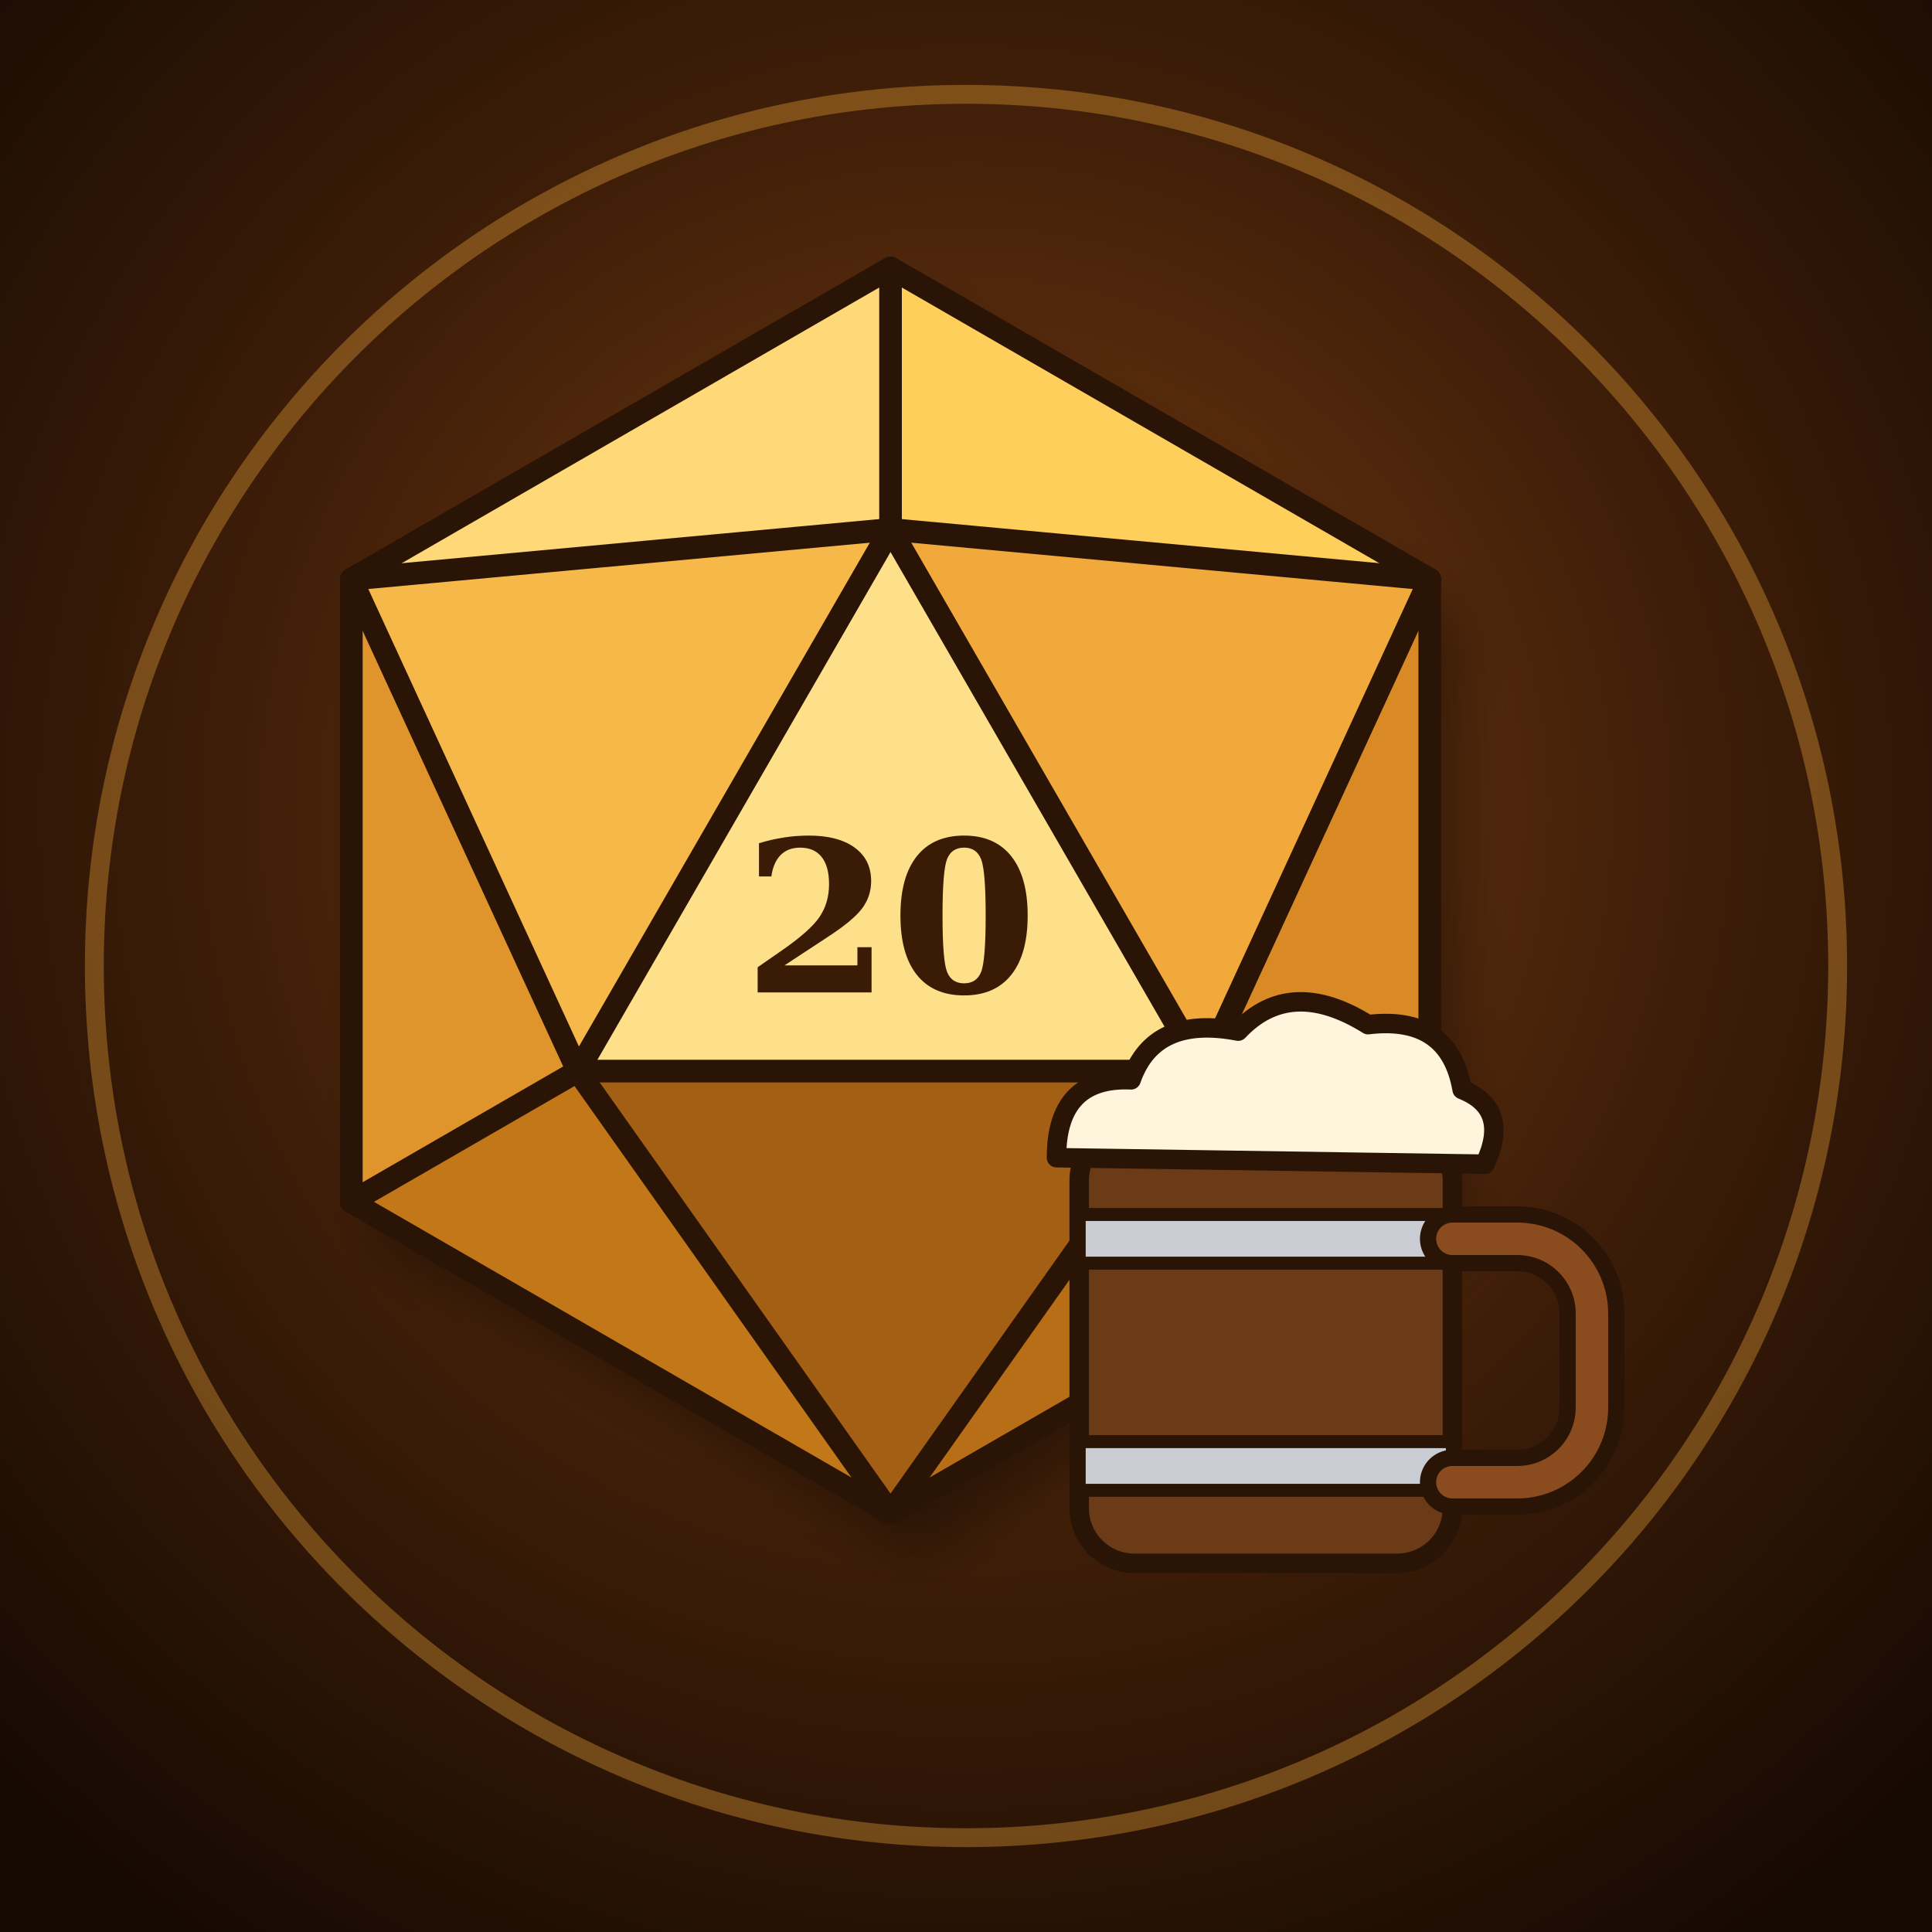
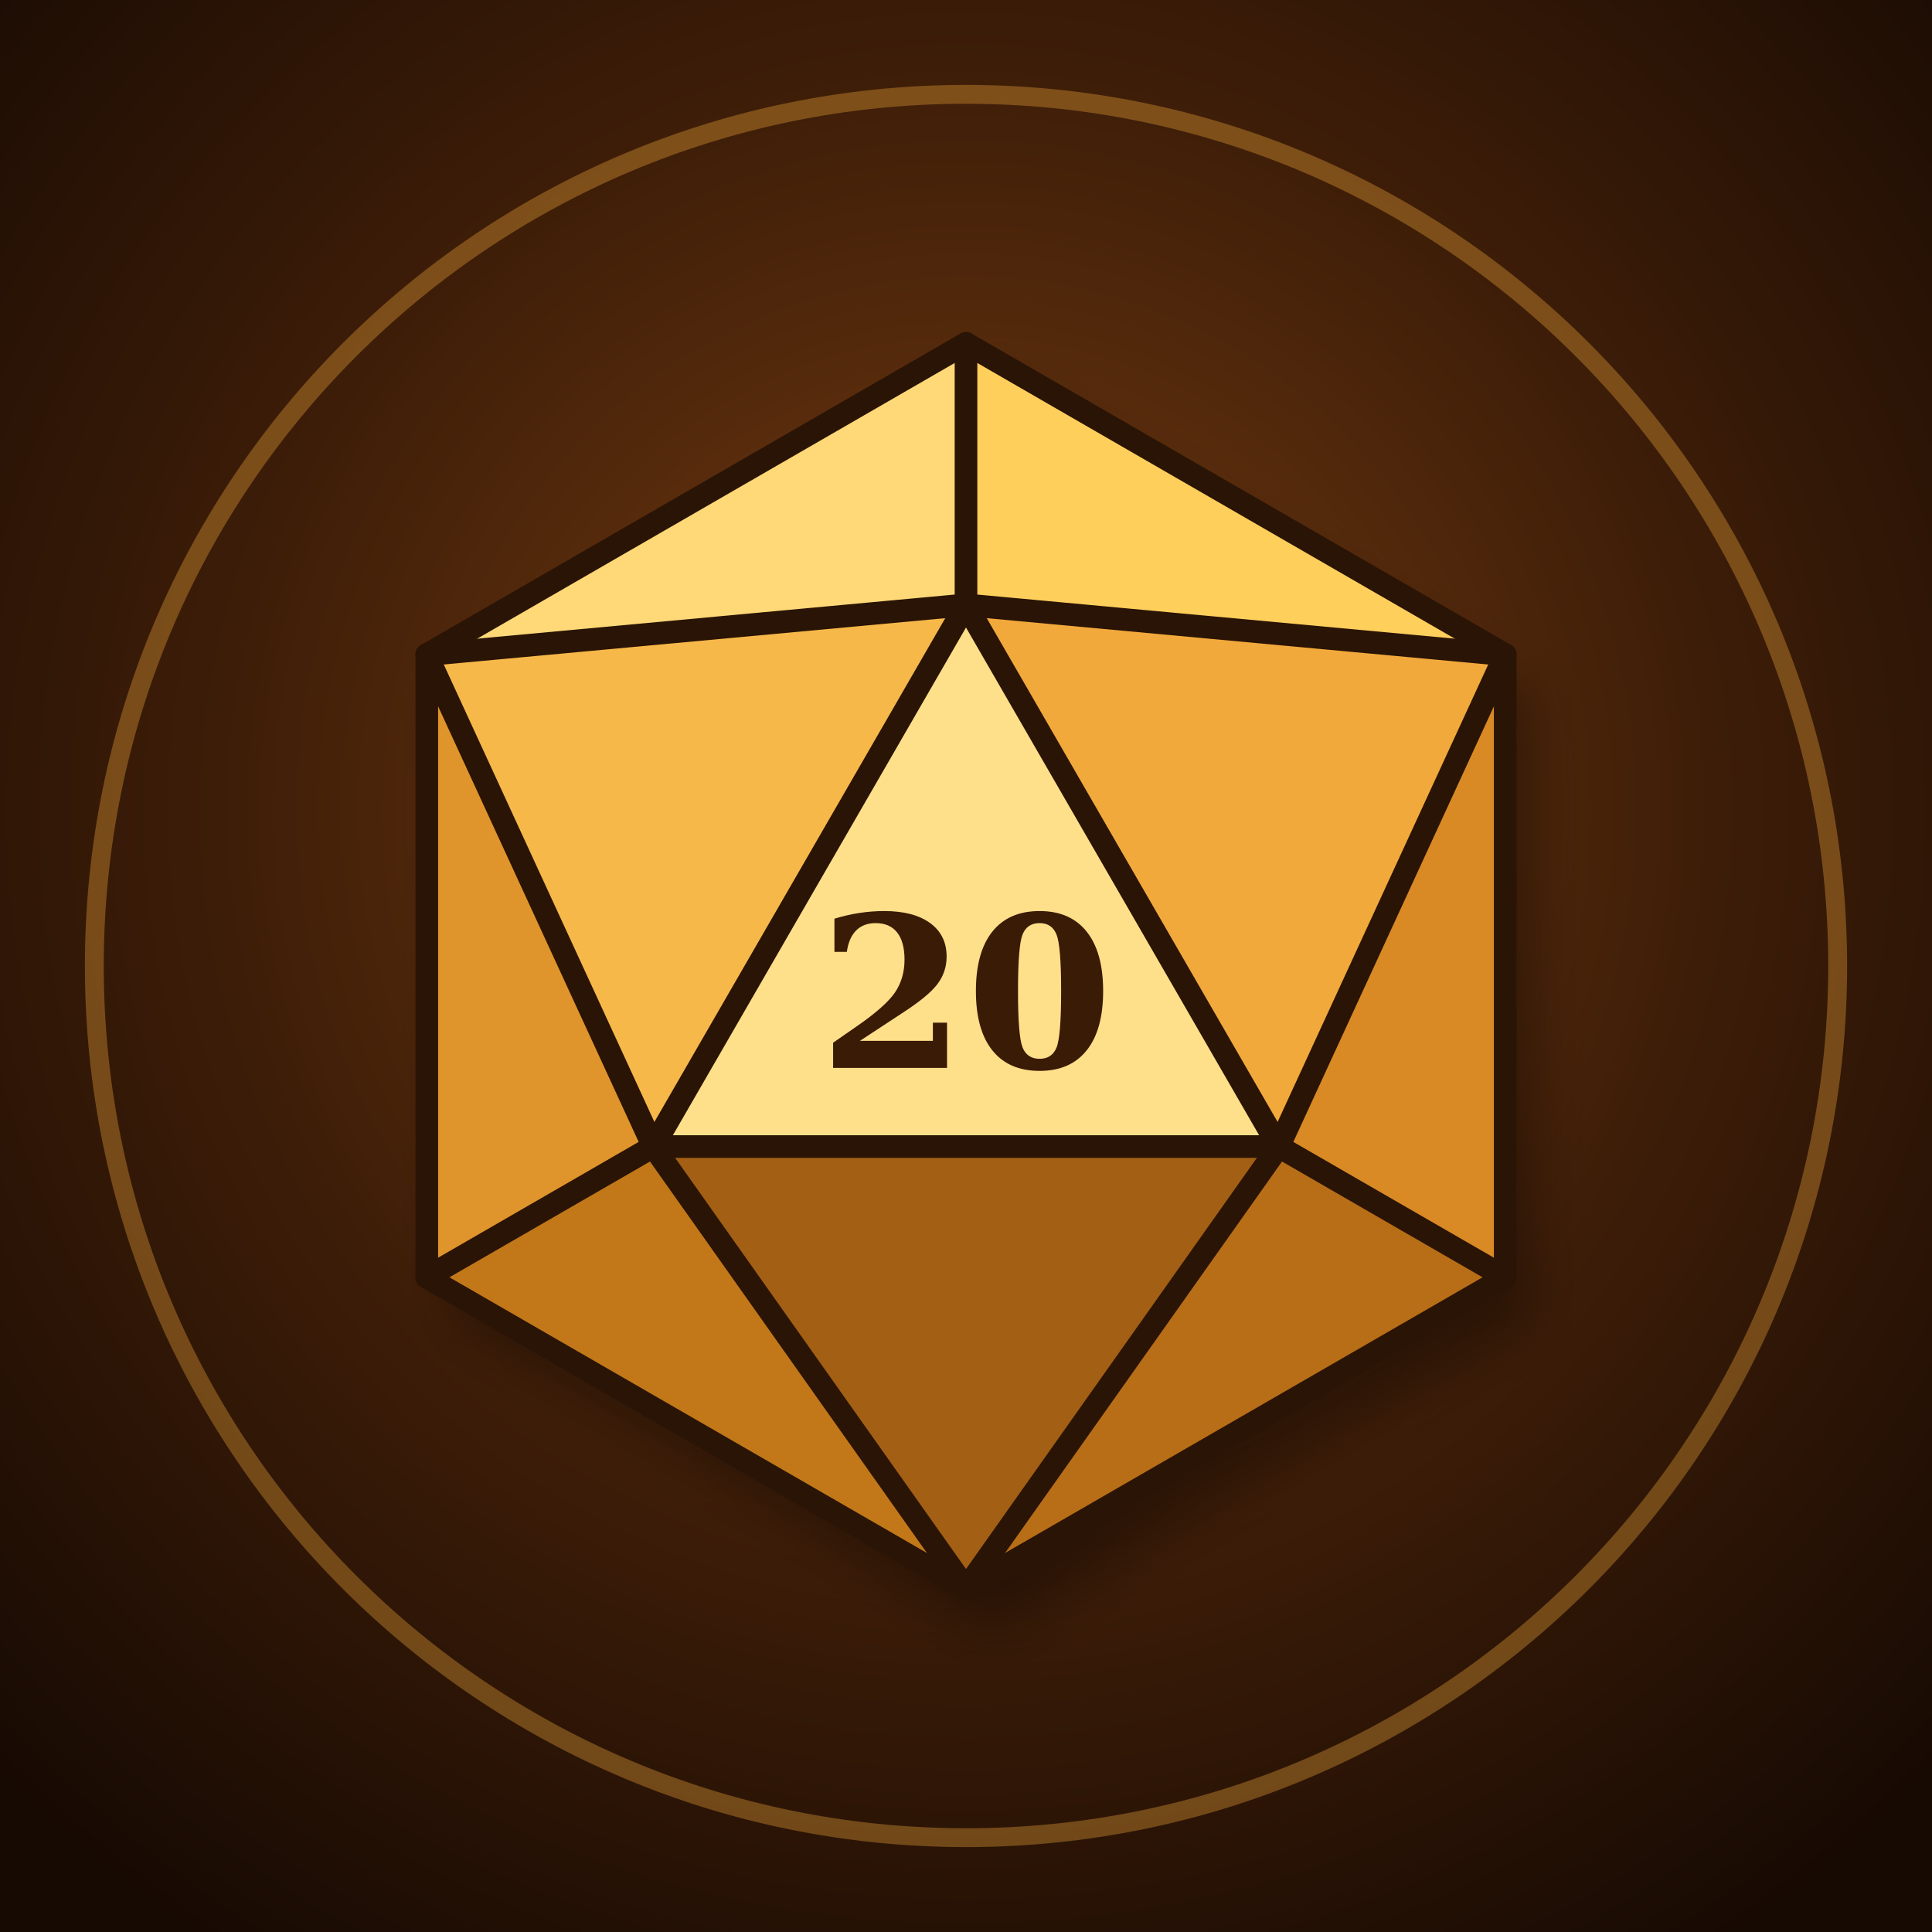
<svg xmlns="http://www.w3.org/2000/svg" width="1024" height="1024" viewBox="0 0 1024 1024">
  <defs>
    <radialGradient id="bg" cx="50%" cy="42%" r="70%">
      <stop offset="0" stop-color="#7a3e12" />
      <stop offset="0.55" stop-color="#3d1d08" />
      <stop offset="1" stop-color="#170a03" />
    </radialGradient>
    <filter id="blur">
      <feGaussianBlur stdDeviation="14" />
    </filter>
  </defs>
  <rect width="1024" height="1024" fill="url(#bg)" />
  <circle cx="512" cy="512" r="462" fill="none" stroke="#f2a93b" stroke-opacity="0.35" stroke-width="10" />
-   <g transform="translate(-40 -40)">
+   <g transform="translate(0 0)">
    <polygon points="512,182 797.788,347 797.788,677 512,842 226.212,677 226.212,347" fill="#000" opacity="0.35" transform="translate(14 22)" filter="url(#blur)" />
    <polygon points="512.0,320.6 512.0,182.0 797.8,347.0" fill="#ffcf5c" />
    <polygon points="512.0,320.6 226.2,347.0 512.0,182.0" fill="#ffd977" />
    <polygon points="512.0,320.6 797.8,347.0 677.8,607.7" fill="#f2a93b" />
    <polygon points="346.2,607.7 226.2,347.0 512.0,320.6" fill="#f7b84a" />
    <polygon points="677.8,607.7 797.8,347.0 797.8,677.0" fill="#d98a24" />
    <polygon points="346.2,607.7 226.2,677.0 226.2,347.0" fill="#e0952c" />
    <polygon points="677.8,607.7 797.8,677.0 512.0,842.0" fill="#b86e17" />
    <polygon points="346.2,607.7 512.0,842.0 226.2,677.0" fill="#c27819" />
    <polygon points="677.8,607.7 512.0,842.0 346.2,607.7" fill="#a35f13" />
    <polygon points="512.0,320.6 677.8,607.7 346.2,607.7" fill="#ffe08a" />
    <g stroke="#2a1405" stroke-width="12" stroke-linejoin="round" stroke-linecap="round" fill="none">
      <polygon points="512,182 797.788,347 797.788,677 512,842 226.212,677 226.212,347" />
      <line x1="512" y1="320.6" x2="677.757" y2="607.7" />
      <line x1="677.757" y1="607.7" x2="346.243" y2="607.7" />
      <line x1="346.243" y1="607.7" x2="512" y2="320.6" />
      <line x1="512" y1="320.6" x2="512" y2="182" />
      <line x1="512" y1="320.6" x2="797.788" y2="347" />
      <line x1="512" y1="320.6" x2="226.212" y2="347" />
      <line x1="677.757" y1="607.7" x2="797.788" y2="347" />
      <line x1="677.757" y1="607.7" x2="797.788" y2="677" />
      <line x1="677.757" y1="607.7" x2="512" y2="842" />
      <line x1="346.243" y1="607.7" x2="512" y2="842" />
      <line x1="346.243" y1="607.7" x2="226.212" y2="677" />
      <line x1="346.243" y1="607.7" x2="226.212" y2="347" />
    </g>
    <text x="512" y="566" text-anchor="middle" font-family="DejaVu Serif, Georgia, serif" font-weight="bold" font-size="112" fill="#3a1b06">20</text>
  </g>
-   <g transform="translate(572 562) scale(0.86)">
-     <rect x="0" y="40" width="230" height="270" rx="34" fill="#6b3a17" stroke="#2a1405" stroke-width="12" />
-     <rect x="0" y="95" width="230" height="30" fill="#c9cdd3" stroke="#2a1405" stroke-width="8" />
-     <rect x="0" y="235" width="230" height="30" fill="#c9cdd3" stroke="#2a1405" stroke-width="8" />
-     <path d="M230 110 h40 a46 46 0 0 1 46 46 v58 a46 46 0 0 1 -46 46 h-40" fill="none" stroke="#2a1405" stroke-width="40" stroke-linecap="round" />
-     <path d="M230 110 h40 a46 46 0 0 1 46 46 v58 a46 46 0 0 1 -46 46 h-40" fill="none" stroke="#8a4c1f" stroke-width="20" stroke-linecap="round" />
-     <path d="M-14 60 q0 -50 46 -48 q14 -40 66 -30 q32 -34 80 -4 q50 -6 58 40 q30 12 14 46 z" fill="#fff4dc" stroke="#2a1405" stroke-width="12" stroke-linejoin="round" />
-   </g>
</svg>
